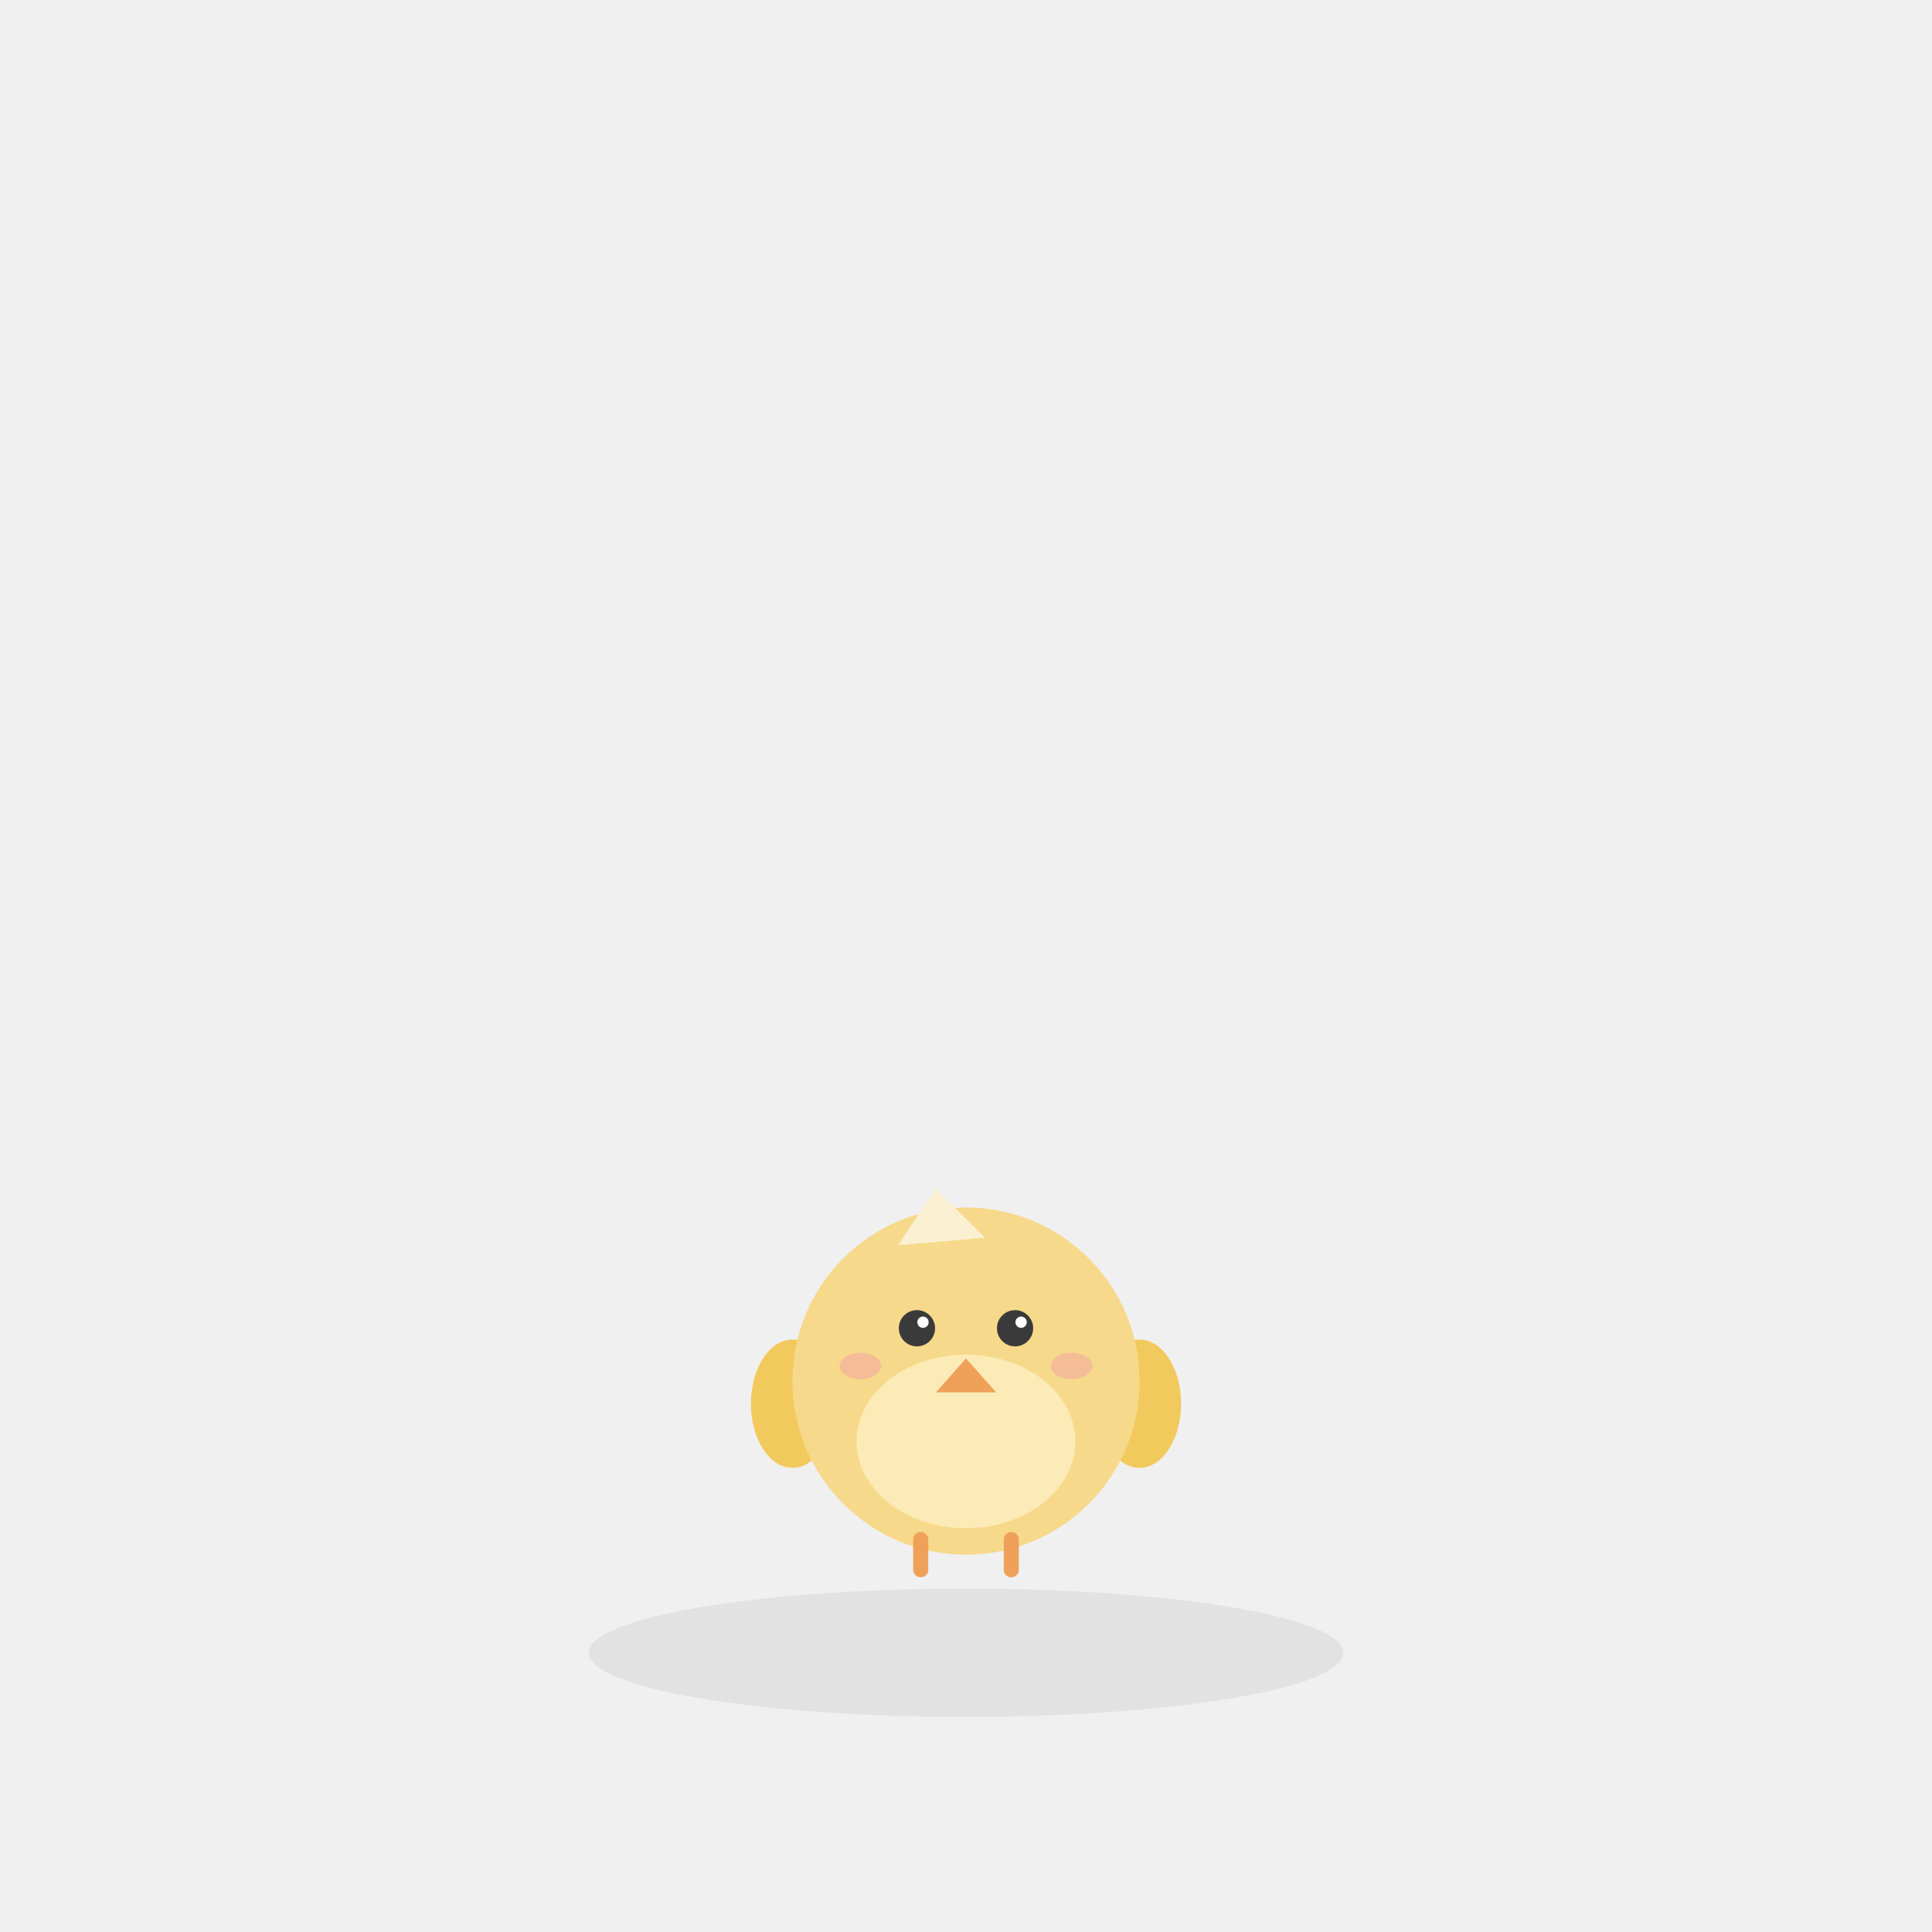
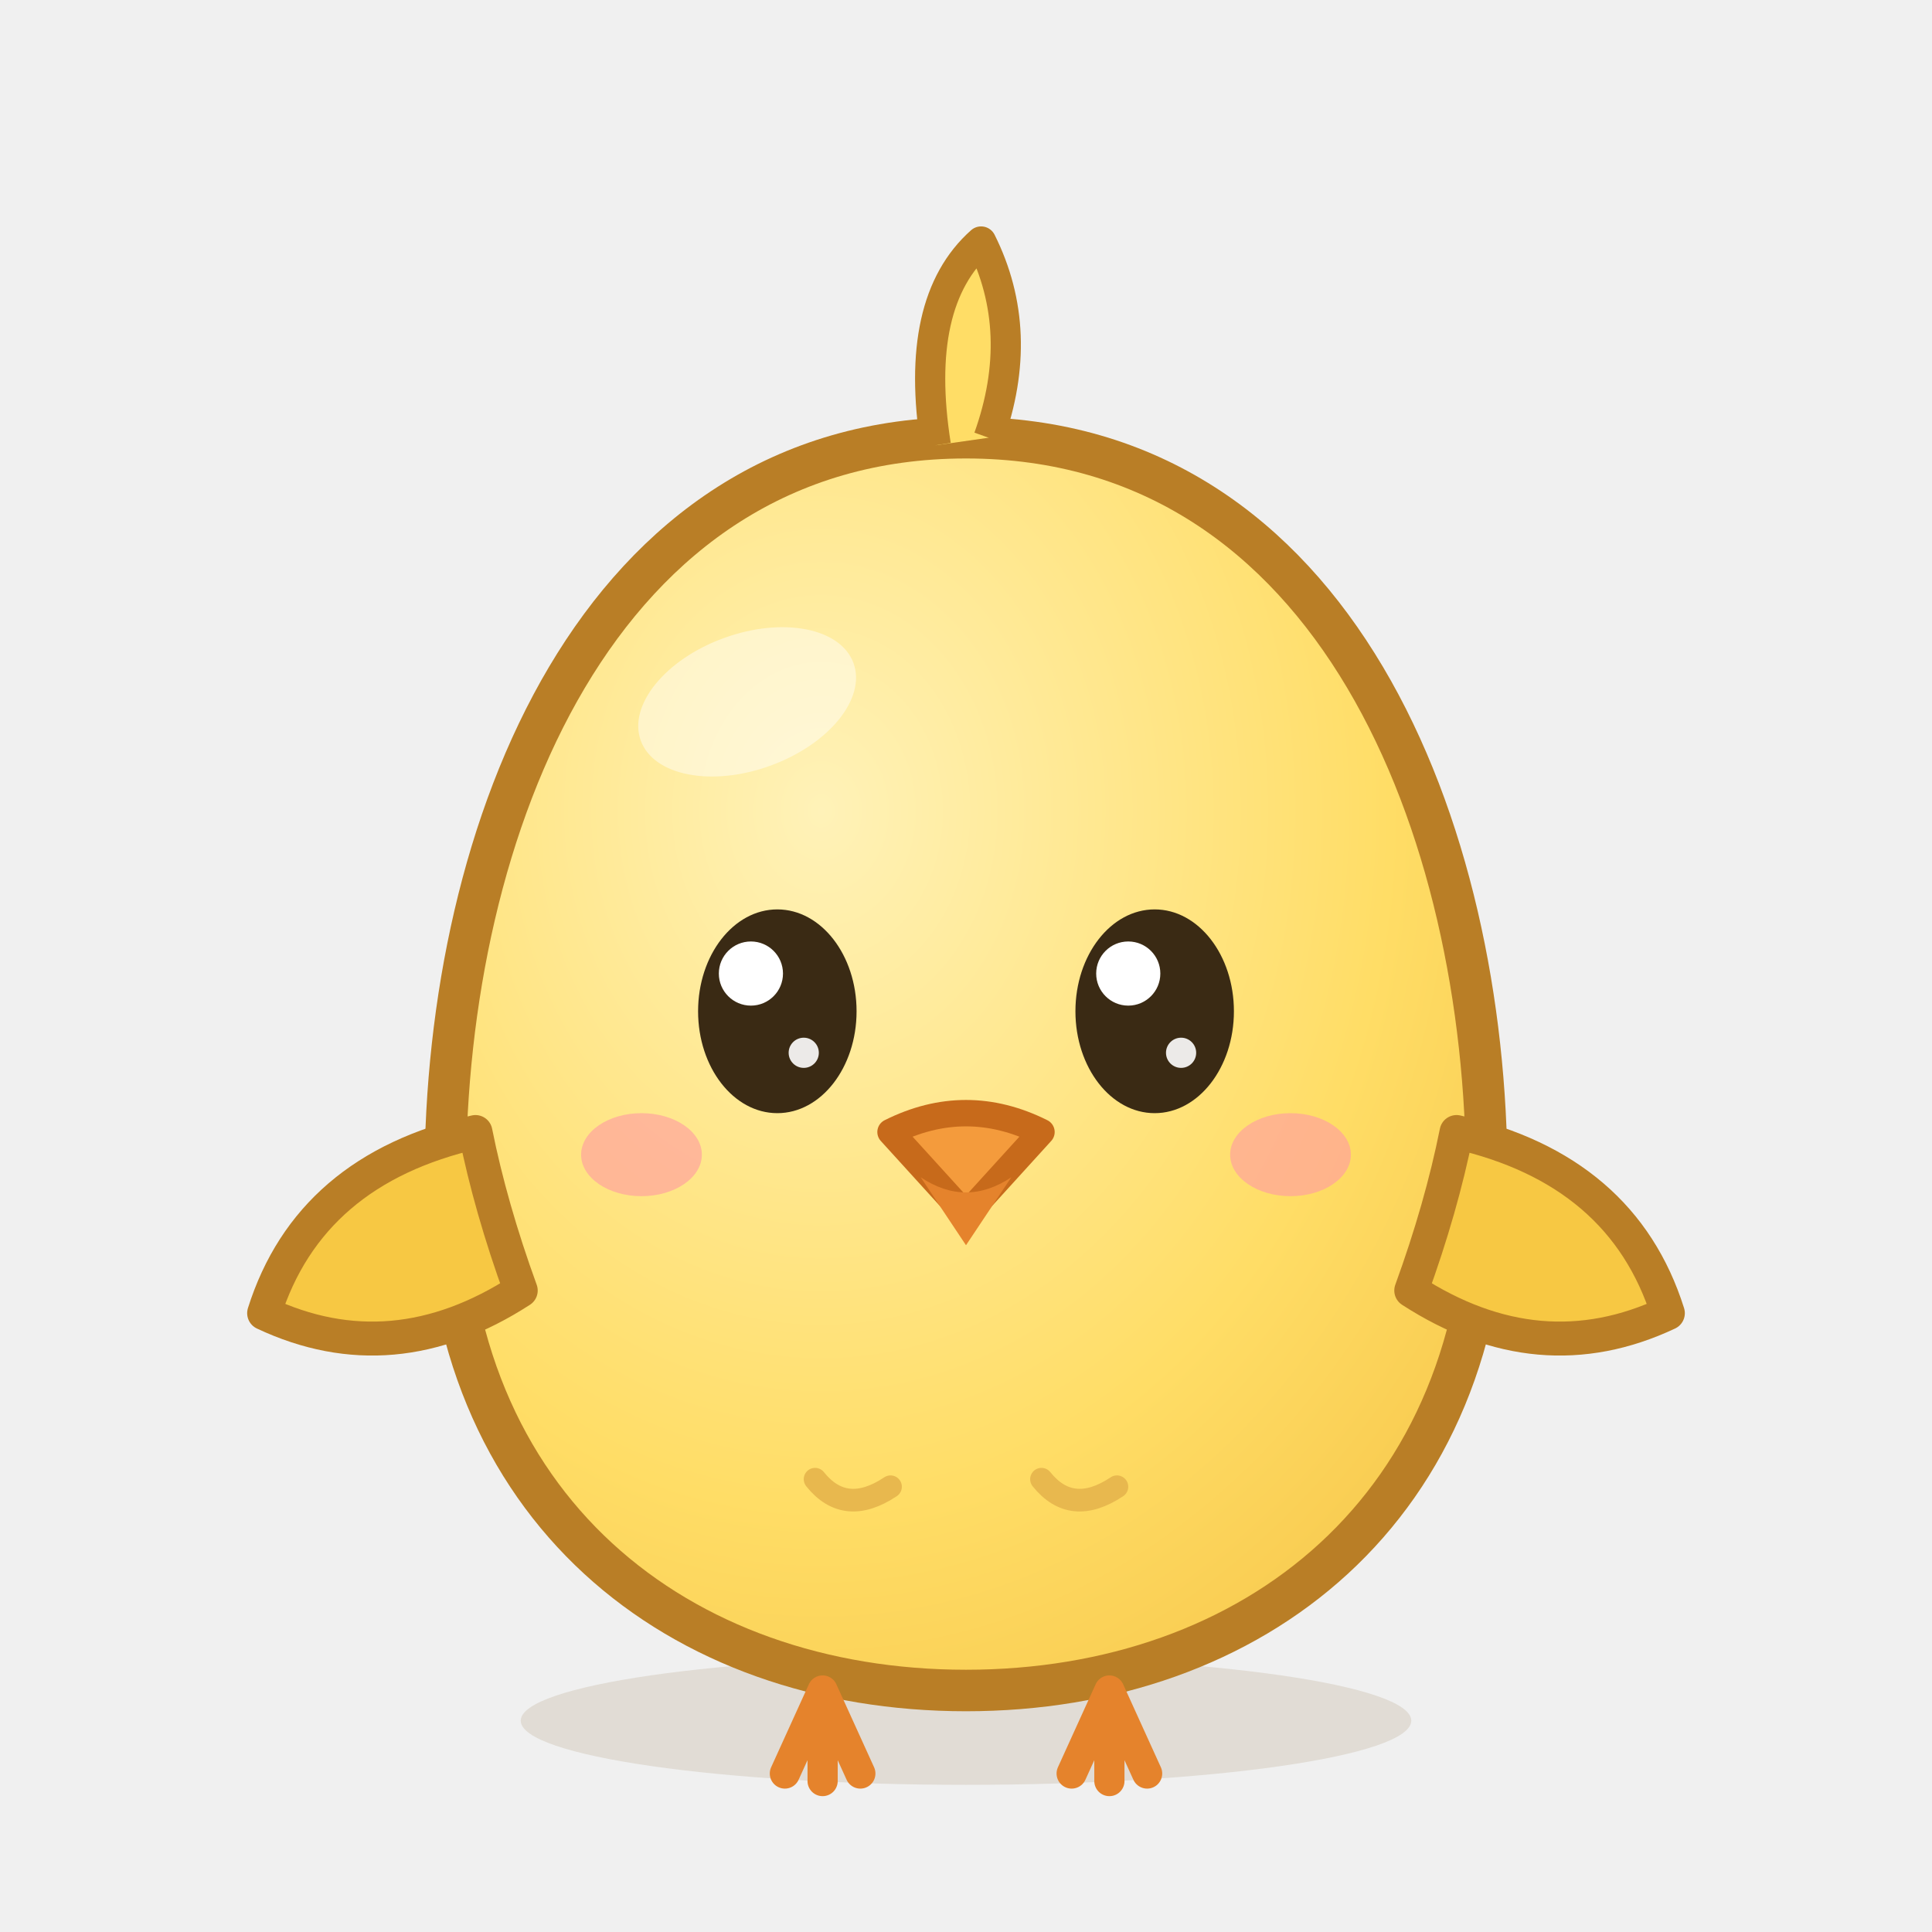
<svg xmlns="http://www.w3.org/2000/svg" viewBox="0 0 512 512" fill="none">
-   <ellipse cx="256" cy="438" rx="100" ry="17" fill="#000000" opacity="0.06" />
-   <ellipse cx="210" cy="372" rx="11" ry="17" fill="#F2C95C" />
-   <ellipse cx="302" cy="372" rx="11" ry="17" fill="#F2C95C" />
-   <circle cx="256" cy="366" r="46" fill="#F6D98A" />
-   <ellipse cx="256" cy="382" rx="29" ry="23" fill="#FCEBB6" />
-   <path d="M256 360 l-8 9 l16 0 z" fill="#EFA15A" />
-   <circle cx="243" cy="352" r="4.8" fill="#3A3A3A" />
-   <circle cx="269" cy="352" r="4.8" fill="#3A3A3A" />
-   <circle cx="244.6" cy="350.4" r="1.5" fill="#fff" />
-   <circle cx="270.6" cy="350.4" r="1.5" fill="#fff" />
-   <ellipse cx="228" cy="362" rx="5.5" ry="3.5" fill="#F3A9A0" opacity="0.6" />
-   <ellipse cx="284" cy="362" rx="5.5" ry="3.5" fill="#F3A9A0" opacity="0.6" />
-   <g stroke="#EFA15A" stroke-width="4" stroke-linecap="round">
-     <path d="M244 408 v8" />
-     <path d="M268 408 v8" />
-   </g>
-   <path d="M238 330 l10 -15 l13 13 z" fill="#FBF0D2" />
+   <defs>
+     <radialGradient id="bd2-body" cx="0.36" cy="0.3" r="1">
+       <stop offset="0" stop-color="#FFF2B8" />
+       <stop offset="0.55" stop-color="#FFDD66" />
+       <stop offset="1" stop-color="#F2BB3C" />
+     </radialGradient>
+   </defs>
+   <ellipse cx="256" cy="456" rx="118" ry="17" fill="#8A6B3A" opacity="0.15" />
+   <path d="M256 116 C 158 116 118 220 118 312 C 118 400 180 448 256 448 C 332 448 394 400 394 312 C 394 220 354 116 256 116 Z" fill="url(#bd2-body)" stroke="#B97E26" stroke-width="11" />
+   <path d="M248 118 q-6 -38 12 -54 q12 24 2 52" fill="#FFDD66" stroke="#B97E26" stroke-width="8" stroke-linejoin="round" />
+   <path d="M126 300 q-44 10 -56 48 q34 16 68 -6 q-8 -22 -12 -42 z" fill="#F7C843" stroke="#B97E26" stroke-width="9" stroke-linejoin="round" />
+   <path d="M386 300 q44 10 56 48 q-34 16 -68 -6 q8 -22 12 -42 z" fill="#F7C843" stroke="#B97E26" stroke-width="9" stroke-linejoin="round" />
+   <ellipse cx="206" cy="268" rx="21" ry="27" fill="#3A2A14" />
+   <circle cx="199" cy="258" r="8.5" fill="#FFFFFF" />
+   <circle cx="213" cy="279" r="4" fill="#FFFFFF" opacity="0.9" />
+   <ellipse cx="306" cy="268" rx="21" ry="27" fill="#3A2A14" />
+   <circle cx="299" cy="258" r="8.5" fill="#FFFFFF" />
+   <circle cx="313" cy="279" r="4" fill="#FFFFFF" opacity="0.9" />
+   <path d="M236 300 L 256 322 L 276 300 Q 256 290 236 300 Z" fill="#F49B3C" stroke="#C76A1B" stroke-width="7" stroke-linejoin="round" />
+   <path d="M244 312 Q 256 320 268 312 L 256 330 Z" fill="#E5832C" />
+   <ellipse cx="170" cy="306" rx="16" ry="11" fill="#FF9EA0" opacity="0.65" />
+   <ellipse cx="342" cy="306" rx="16" ry="11" fill="#FF9EA0" opacity="0.65" />
+   <path d="M216 392 q8 10 20 2 M276 392 q8 10 20 2" stroke="#E8B84E" stroke-width="6" fill="none" stroke-linecap="round" />
+   <path d="M218 448 l-10 22 M218 448 l0 24 M218 448 l10 22" stroke="#E5832C" stroke-width="8" stroke-linecap="round" />
+   <path d="M294 448 l-10 22 M294 448 l0 24 M294 448 l10 22" stroke="#E5832C" stroke-width="8" stroke-linecap="round" />
+   <ellipse cx="198" cy="186" rx="30" ry="18" fill="#FFFFFF" opacity="0.45" transform="rotate(-20 198 186)" />
</svg>
